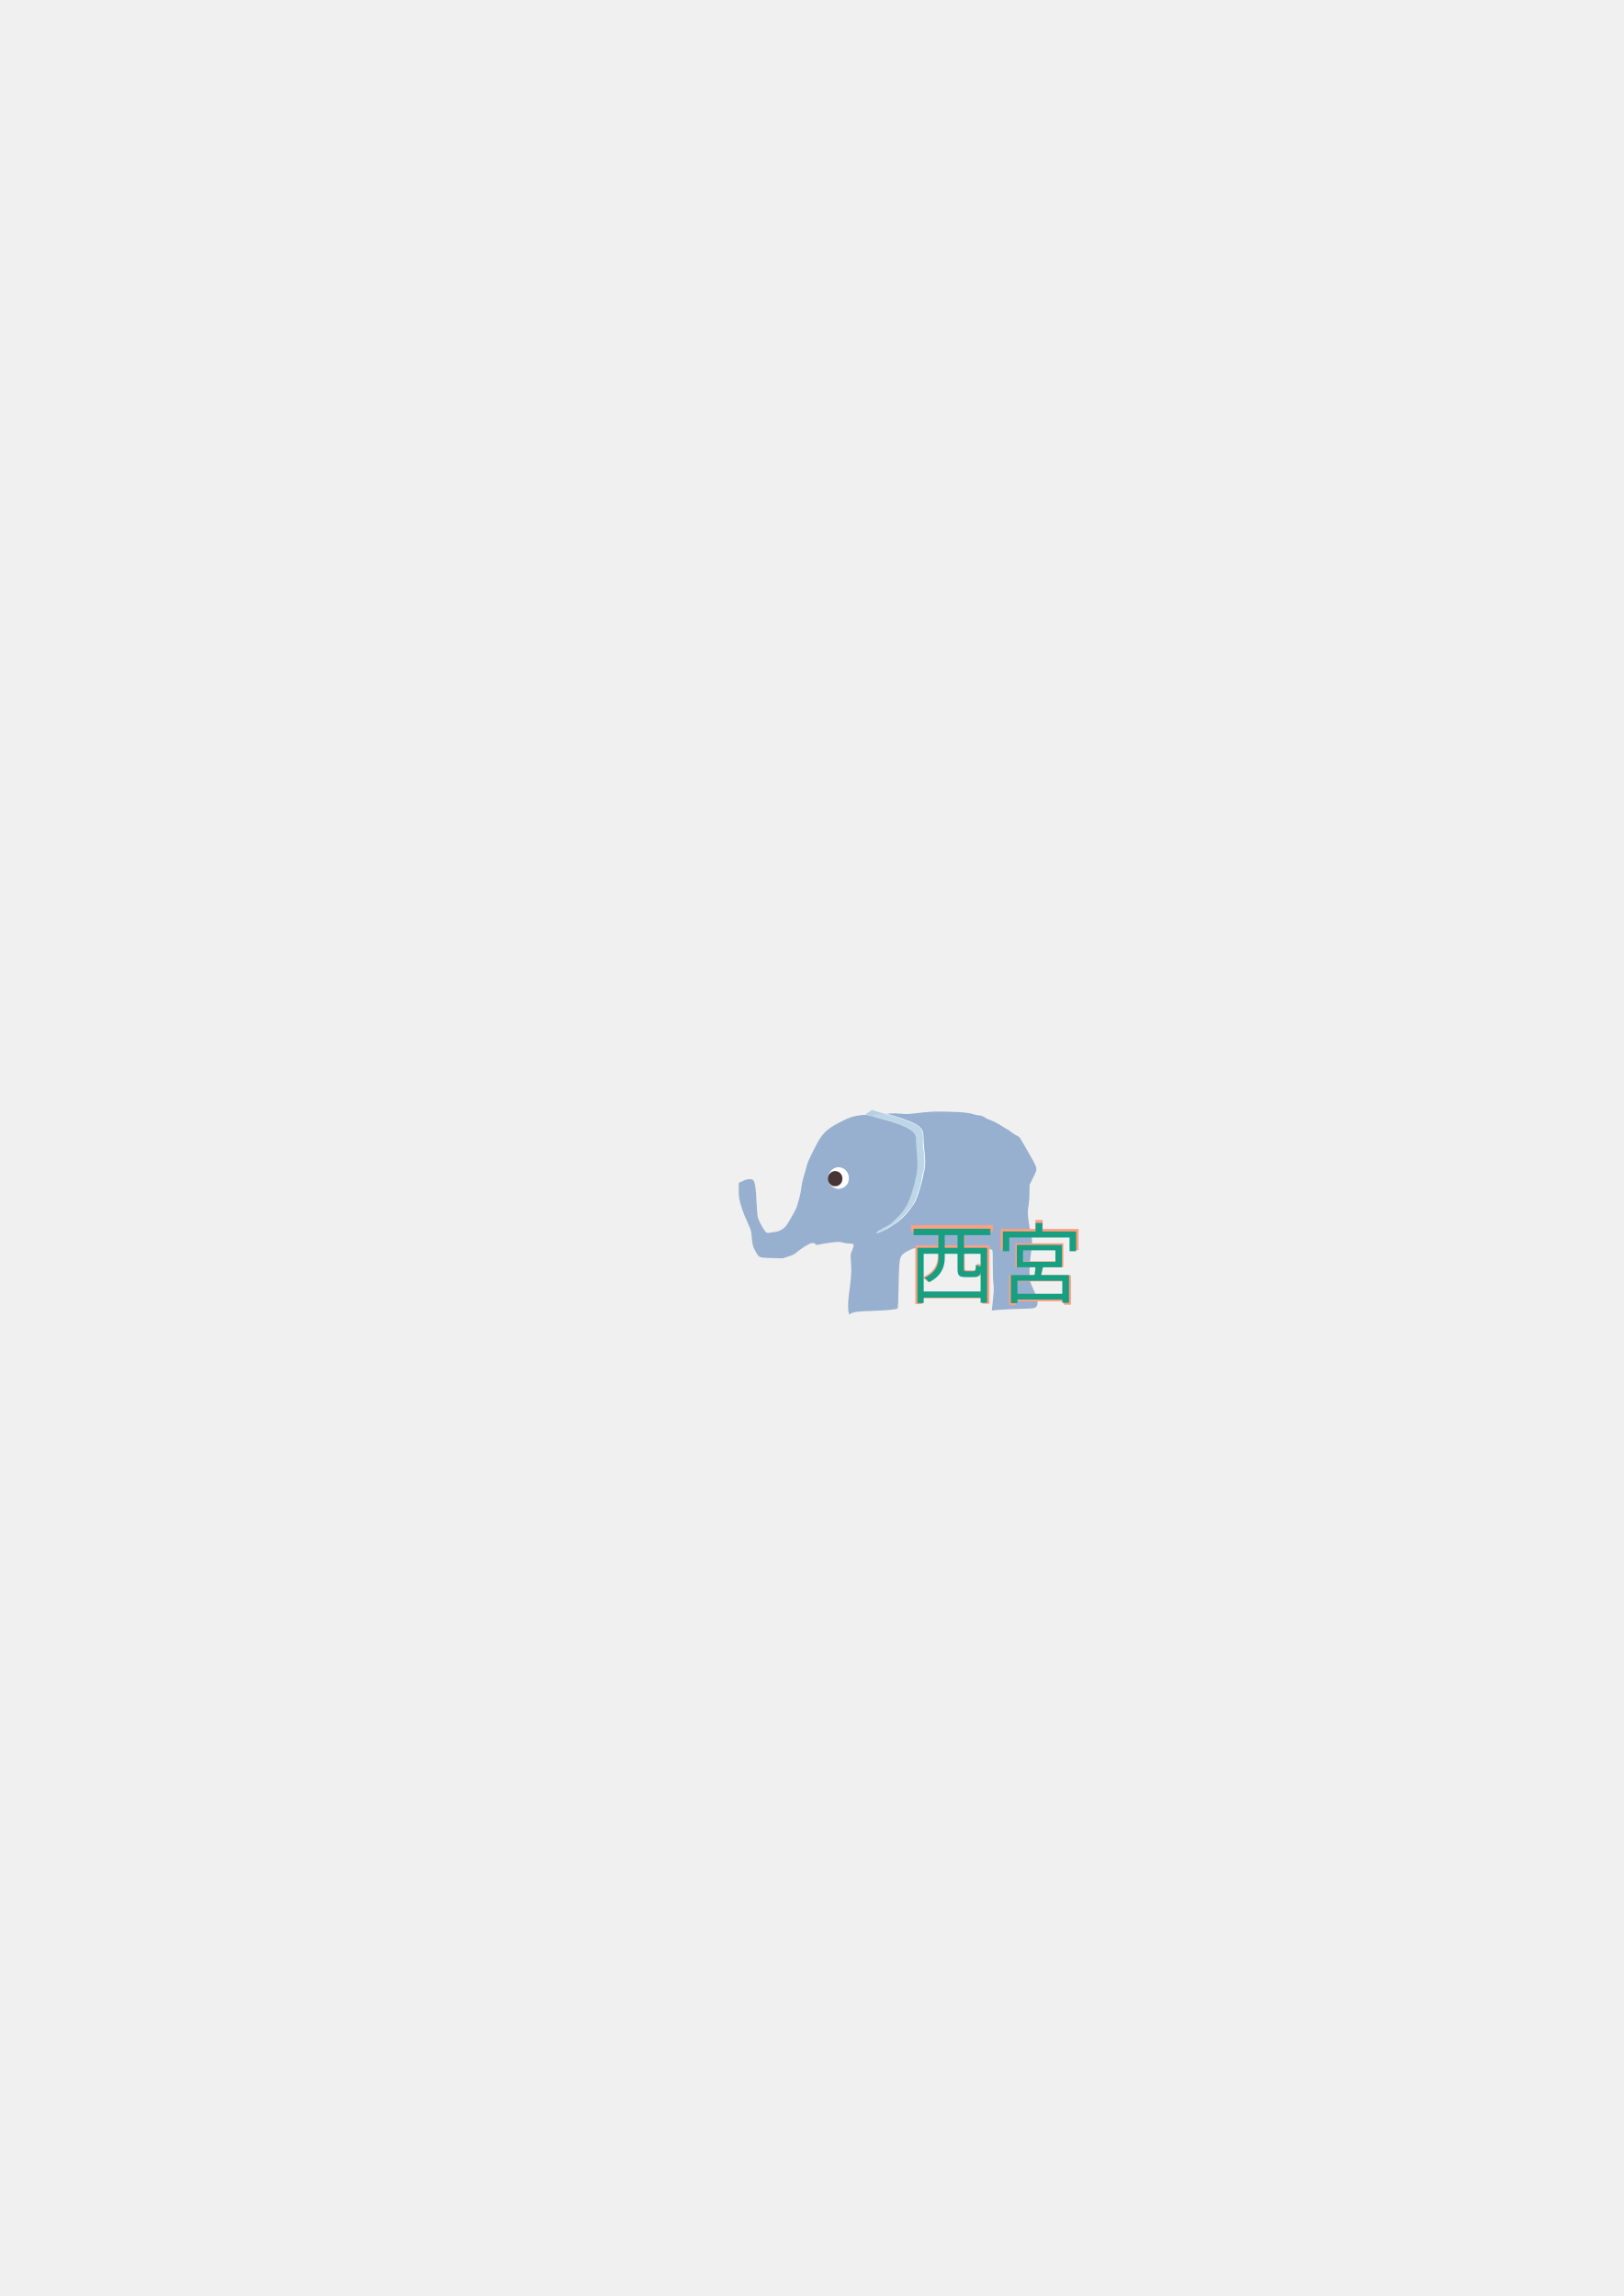
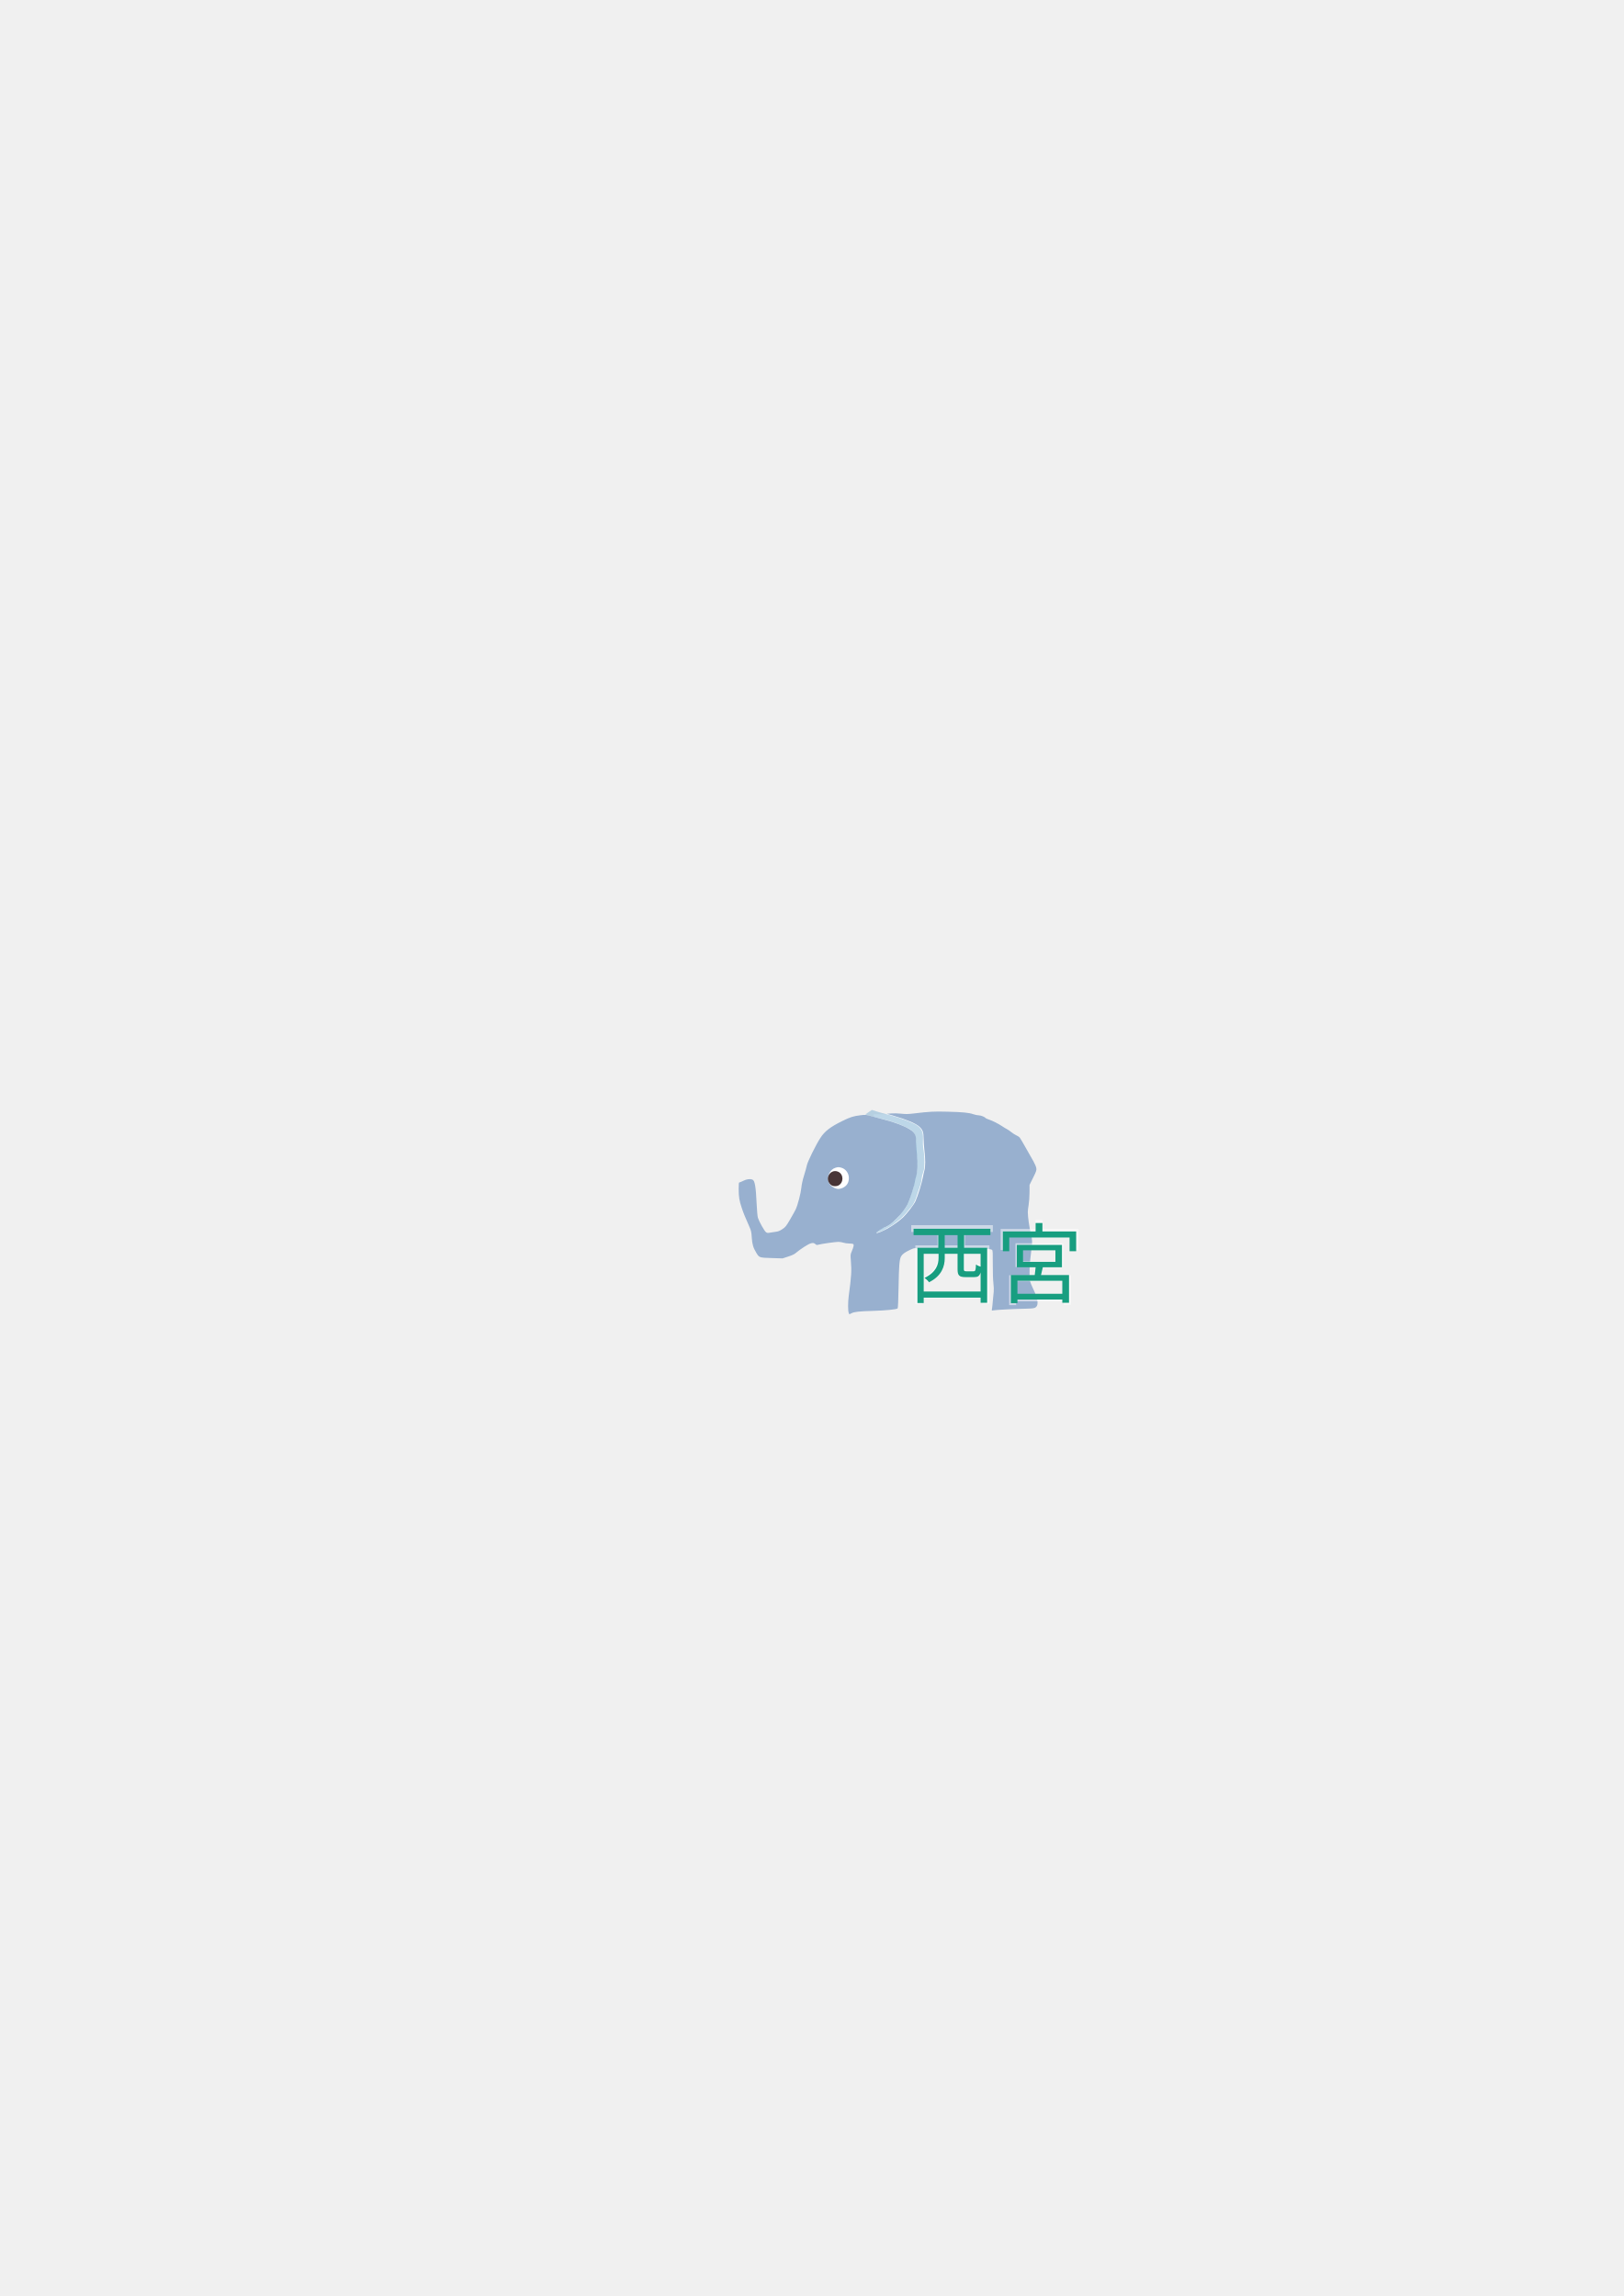
<svg xmlns="http://www.w3.org/2000/svg" width="210mm" height="297mm" viewBox="0 0 744.094 1052.362" id="svg2" version="1.1">
  <defs id="defs4">
    </defs>
  <g id="layer1">
    <g id="g4744">
      <rect y="510.718" x="400.399" height="56.922" width="27.931" id="rect4830" style="fill:#ffffff;fill-opacity:1;stroke:none;stroke-width:16;stroke-linecap:round;stroke-linejoin:round;stroke-miterlimit:4;stroke-dasharray:none" />
      <rect y="530.871" x="376.358" height="17.324" width="16.087" id="rect4288" style="fill:#ffffff;fill-opacity:1;stroke:none;stroke-width:16;stroke-linecap:round;stroke-linejoin:round;stroke-miterlimit:4;stroke-dasharray:none" />
      <path id="path4239" d="m 388.945,601.742 c -0.384,-0.907 -0.381,-4.909 0.006,-7.789 1.24,-9.216 1.367,-11.368 0.962,-16.261 -0.211,-2.551 -0.196,-2.688 0.464,-4.25 0.878,-2.078 1.044,-2.981 0.599,-3.263 -0.19,-0.12 -1.034,-0.22 -1.876,-0.222 -0.842,-0.002 -2.009,-0.173 -2.594,-0.379 -0.585,-0.206 -1.605,-0.375 -2.268,-0.375 -1.356,0 -7.594,0.876 -9.073,1.274 -0.855,0.23 -1.033,0.197 -1.553,-0.291 -0.932,-0.875 -2.186,-0.555 -5.048,1.288 -1.339,0.862 -2.95,2.026 -3.581,2.586 -0.888,0.788 -1.735,1.21 -3.75,1.868 l -2.602,0.85 -4.992,-0.154 c -5.713,-0.176 -5.698,-0.171 -7.072,-2.447 -1.399,-2.316 -1.848,-3.844 -2.051,-6.973 -0.164,-2.541 -0.292,-3.115 -1.098,-4.938 -2.1,-4.75 -2.636,-6.07 -3.493,-8.607 -1.136,-3.363 -1.415,-5.084 -1.417,-8.768 -10e-4,-2.31 0.071,-2.938 0.338,-2.938 0.187,0 1.002,-0.336 1.812,-0.747 1.519,-0.77 3.02,-0.961 4.16,-0.527 1.099,0.418 1.565,3.11 1.933,11.149 0.142,3.114 0.382,5.708 0.59,6.375 0.527,1.693 2.953,6.018 3.675,6.55 0.544,0.401 0.811,0.433 1.875,0.224 0.683,-0.134 1.873,-0.313 2.645,-0.398 1.076,-0.118 1.773,-0.399 2.982,-1.202 1.461,-0.971 1.724,-1.299 3.548,-4.424 1.084,-1.856 2.24,-3.938 2.57,-4.625 0.932,-1.942 2.383,-7.508 2.61,-10.008 0.131,-1.443 0.568,-3.427 1.213,-5.5 0.554,-1.783 1.135,-3.879 1.291,-4.658 0.345,-1.726 4.131,-9.413 6.206,-12.603 2.001,-3.076 4.562,-5.051 10.043,-7.745 3.666,-1.802 5.04,-2.238 8.325,-2.642 2.382,-0.293 2.469,-0.285 5.24,0.481 1.55,0.428 4.112,1.115 5.693,1.526 6.413,1.667 11.689,3.941 13.312,5.737 1.04,1.151 1.334,2.209 1.26,4.537 -0.028,0.894 0.127,3.237 0.344,5.207 0.494,4.479 0.346,8.506 -0.394,10.752 -0.287,0.872 -0.522,1.896 -0.522,2.276 0,1.047 -2.393,8.403 -3.379,10.39 -1.872,3.769 -7.712,9.657 -10.303,10.389 -1.025,0.289 -4.208,2.429 -3.969,2.669 0.257,0.257 2.898,-0.803 5.186,-2.082 2.403,-1.344 5.224,-3.373 7.055,-5.077 1.692,-1.574 4.966,-5.846 5.669,-7.398 1.027,-2.267 2.901,-8.229 3.339,-10.625 0.214,-1.169 0.56,-2.74 0.77,-3.492 0.486,-1.743 0.49,-5.284 0.008,-9.143 -0.205,-1.645 -0.376,-4.115 -0.38,-5.49 -0.009,-2.975 -0.392,-4.025 -1.994,-5.47 -1.598,-1.441 -5.936,-3.262 -11.862,-4.98 l -2.984,-0.865 1.984,-0.175 c 1.128,-0.1 3.104,-0.052 4.578,0.111 2.12,0.234 3.169,0.217 5.75,-0.094 7.235,-0.871 9.305,-0.981 15.491,-0.819 7.087,0.185 9.831,0.454 11.847,1.164 0.787,0.277 1.889,0.504 2.447,0.504 0.965,0 2.796,0.723 3.107,1.227 0.08,0.129 0.734,0.428 1.454,0.664 1.714,0.561 4.463,1.943 6.185,3.107 0.756,0.511 1.769,1.128 2.25,1.369 0.481,0.242 1.381,0.859 2,1.372 0.619,0.513 1.631,1.159 2.25,1.436 0.619,0.276 1.307,0.716 1.529,0.976 0.222,0.261 1.478,2.386 2.791,4.724 1.313,2.337 2.899,5.14 3.524,6.228 0.626,1.088 1.213,2.478 1.304,3.089 0.153,1.021 0.035,1.378 -1.46,4.397 l -1.627,3.286 -0.02,3.5 c -0.011,1.949 -0.189,4.442 -0.401,5.625 -0.21,1.169 -0.384,2.705 -0.386,3.415 -0.007,2.005 0.732,7.212 1.395,9.83 0.701,2.765 0.738,3.938 0.237,7.506 -0.842,5.996 -1.107,12.114 -0.618,14.237 0.141,0.611 0.808,2.243 1.484,3.625 2.441,4.999 2.625,7.953 0.541,8.684 -0.558,0.196 -2.241,0.331 -4.293,0.344 -4.004,0.027 -13.756,0.539 -14.679,0.77 -0.635,0.159 -0.645,0.142 -0.469,-0.812 0.099,-0.536 0.275,-2.212 0.392,-3.724 0.117,-1.512 0.292,-3.33 0.389,-4.039 0.098,-0.718 0.035,-2.435 -0.142,-3.875 -0.191,-1.552 -0.302,-5.052 -0.28,-8.756 0.031,-5.123 -0.025,-6.233 -0.329,-6.537 -0.563,-0.563 -5.968,-0.785 -11.131,-0.456 -10.429,0.664 -19.044,0.581 -23.321,-0.226 -1.098,-0.207 -1.36,-0.148 -3.25,0.728 -2.245,1.041 -3.513,1.985 -4.037,3.004 -0.718,1.396 -0.952,4.309 -1.111,13.834 -0.105,6.33 -0.254,9.769 -0.429,9.944 -0.463,0.463 -5.521,0.974 -11.229,1.135 -6.489,0.183 -8.553,0.407 -9.906,1.077 l -0.999,0.494 -0.281,-0.664 -10e-6,0 z m -2.813,-57.263 c 1.942,-0.899 2.875,-2.376 2.875,-4.552 0,-2.182 -1.444,-4.157 -3.445,-4.713 -1.159,-0.322 -1.451,-0.322 -2.609,0 -2.621,0.728 -4.184,4.002 -3.179,6.66 0.607,1.606 2.743,3.068 4.484,3.068 0.481,0 1.325,-0.208 1.875,-0.463 z" style="fill:#98b0cf;fill-opacity:1;stroke:none;stroke-width:16;stroke-linecap:round;stroke-linejoin:round;stroke-miterlimit:4;stroke-dasharray:none" />
      <path d="m 399.546,508.727 c 2.87,0.979 5.807,1.728 8.736,2.505 3.781,1.094 7.549,2.332 11.096,4.054 1.12,0.621 2.153,1.39 2.814,2.508 0.327,0.552 0.385,0.8 0.597,1.39 0.312,1.44 0.206,2.929 0.165,4.391 -0.058,1.392 0.187,2.76 0.376,4.132 0.179,1.177 0.247,2.367 0.288,3.556 0.017,1.149 0.033,2.296 -0.049,3.442 -0.007,0.922 -0.214,1.791 -0.508,2.658 -0.274,0.75 -0.485,1.518 -0.599,2.308 -0.044,0.58 -0.111,1.157 -0.228,1.727 -0.147,0.458 -0.23,0.932 -0.352,1.396 -0.173,0.53 -0.365,1.052 -0.518,1.589 -0.277,0.806 -0.564,1.609 -0.84,2.416 -0.271,0.841 -0.484,1.697 -0.807,2.52 -0.297,0.793 -0.675,1.55 -1.051,2.307 -0.612,1.11 -1.482,2.041 -2.297,3.001 -0.938,1.326 -2.019,2.512 -3.209,3.613 -0.834,0.747 -1.753,1.388 -2.633,2.077 -1.747,1.505 -3.818,2.521 -5.811,3.661 -0.794,0.306 -1.569,0.681 -2.399,0.881 -0.33,0.132 -0.675,0.21 -1.024,0.27 0,0 2.955,-2.24 2.955,-2.24 l 0,0 c 0.339,-0.082 0.67,-0.186 1.004,-0.284 0.791,-0.244 1.561,-0.564 2.309,-0.914 -5.401,3.174 -1.51,0.989 -0.432,-0.011 0.88,-0.708 1.808,-1.351 2.68,-2.07 1.201,-1.073 2.323,-2.211 3.214,-3.563 0.793,-0.948 1.648,-1.851 2.299,-2.906 0.37,-0.749 0.755,-1.495 1.044,-2.279 0.364,-0.807 0.583,-1.664 0.842,-2.507 0.266,-0.796 0.506,-1.598 0.816,-2.378 0.135,-0.538 0.301,-1.07 0.51,-1.584 0.124,-0.465 0.204,-0.939 0.356,-1.397 0.177,-0.543 0.205,-1.125 0.255,-1.69 0.104,-0.817 0.311,-1.612 0.596,-2.386 0.289,-0.841 0.539,-1.679 0.553,-2.577 0.098,-1.134 0.102,-2.268 0.064,-3.406 -0.025,-1.182 -0.079,-2.364 -0.24,-3.536 -0.191,-1.39 -0.456,-2.774 -0.41,-4.184 0.055,-1.423 0.16,-2.867 -0.099,-4.276 -0.184,-0.553 -0.235,-0.8 -0.533,-1.316 -0.614,-1.064 -1.613,-1.784 -2.653,-2.395 -3.465,-1.798 -7.175,-3.088 -10.951,-4.062 -1.243,-0.307 -2.49,-0.596 -3.728,-0.921 -1.745,-0.458 -3.458,-1.034 -5.214,-1.451 0,0 3.016,-2.069 3.016,-2.069 z" id="path4231" style="fill:#7eb0d1;fill-opacity:0.51;stroke-width:16;stroke-linecap:round;stroke-linejoin:round;stroke-miterlimit:4;stroke-dasharray:none" />
      <path id="path4235" d="m 381.475,543.49 c -1.49,-0.598 -2.406,-2.487 -1.984,-4.089 0.566,-2.151 2.701,-3.223 4.642,-2.333 2.585,1.185 2.567,5.1 -0.029,6.344 -0.663,0.318 -1.938,0.355 -2.629,0.078 z" style="fill:#483537;fill-opacity:1;stroke:none;stroke-width:16;stroke-linecap:round;stroke-linejoin:round;stroke-miterlimit:4;stroke-dasharray:none" />
    </g>
-     <g id="g4736" transform="translate(12.72792,-25.10229)">
-       <text id="text3378-7" y="619.573" x="402.367" style="font-style:normal;font-weight:normal;font-size:40px;line-height:125%;font-family:sans-serif;letter-spacing:0px;word-spacing:0px;fill:#ff9e80;fill-opacity:1;stroke:none;stroke-width:1px;stroke-linecap:butt;stroke-linejoin:miter;stroke-opacity:1" xml:space="preserve">
-         <tspan style="font-style:normal;font-variant:normal;font-weight:normal;font-stretch:normal;font-size:42.5px;font-family:'JNR-SB-Font OTF';-inkscape-font-specification:'JNR-SB-Font OTF';fill:#ff9e80;fill-opacity:1" y="619.573" x="402.367" id="tspan3380-5">西</tspan>
+     <g id="g4161">
+       <text id="text3378-7" y="594.471" x="415.095" style="font-style:normal;font-weight:normal;font-size:40px;line-height:125%;font-family:sans-serif;letter-spacing:0px;word-spacing:0px;fill:#ffffff;fill-opacity:0.502;stroke:none;stroke-width:1px;stroke-linecap:butt;stroke-linejoin:miter;stroke-opacity:1;" xml:space="preserve">
+         <tspan style="font-style:normal;font-variant:normal;font-weight:normal;font-stretch:normal;font-size:42.5px;font-family:'JNR-SB-Font OTF';-inkscape-font-specification:'JNR-SB-Font OTF';fill:#ffffff;fill-opacity:0.502;" y="594.471" x="415.095" id="tspan3380-5">西</tspan>
      </text>
-       <text id="text3378-7-6" y="620.016" x="442.35" style="font-style:normal;font-weight:normal;font-size:40px;line-height:125%;font-family:sans-serif;letter-spacing:0px;word-spacing:0px;fill:#ff9e80;fill-opacity:1;stroke:none;stroke-width:1px;stroke-linecap:butt;stroke-linejoin:miter;stroke-opacity:1" xml:space="preserve">
-         <tspan style="font-style:normal;font-variant:normal;font-weight:normal;font-stretch:normal;font-size:42.5px;font-family:'JNR-SB-Font OTF';-inkscape-font-specification:'JNR-SB-Font OTF';fill:#ff9e80;fill-opacity:1" y="620.016" x="442.35" id="tspan3380-5-3">宮</tspan>
+       <text id="text3378-7-6" y="594.914" x="455.078" style="font-style:normal;font-weight:normal;font-size:40px;line-height:125%;font-family:sans-serif;letter-spacing:0px;word-spacing:0px;fill:#ffffff;fill-opacity:0.502;stroke:none;stroke-width:1px;stroke-linecap:butt;stroke-linejoin:miter;stroke-opacity:1;" xml:space="preserve">
+         <tspan style="font-style:normal;font-variant:normal;font-weight:normal;font-stretch:normal;font-size:42.5px;font-family:'JNR-SB-Font OTF';-inkscape-font-specification:'JNR-SB-Font OTF';fill:#ffffff;fill-opacity:0.502;" y="594.914" x="455.078" id="tspan3380-5-3">宮</tspan>
      </text>
-       <text id="text3378-7-9" y="619.308" x="403.576" style="font-style:normal;font-weight:normal;font-size:40px;line-height:125%;font-family:sans-serif;letter-spacing:0px;word-spacing:0px;fill:#189e80;fill-opacity:1;stroke:none;stroke-width:1px;stroke-linecap:butt;stroke-linejoin:miter;stroke-opacity:1" xml:space="preserve">
-         <tspan style="font-style:normal;font-variant:normal;font-weight:normal;font-stretch:normal;font-size:40px;font-family:'JNR-SB-Font OTF';-inkscape-font-specification:'JNR-SB-Font OTF';fill:#189e80;fill-opacity:1" y="619.308" x="403.576" id="tspan3380-5-1">西宮</tspan>
+       <text id="text3378-7-9" y="594.206" x="416.304" style="font-style:normal;font-weight:normal;font-size:40px;line-height:125%;font-family:sans-serif;letter-spacing:0px;word-spacing:0px;fill:#189e80;fill-opacity:1;stroke:none;stroke-width:1px;stroke-linecap:butt;stroke-linejoin:miter;stroke-opacity:1" xml:space="preserve">
+         <tspan style="font-style:normal;font-variant:normal;font-weight:normal;font-stretch:normal;font-size:40px;font-family:'JNR-SB-Font OTF';-inkscape-font-specification:'JNR-SB-Font OTF';fill:#189e80;fill-opacity:1" y="594.206" x="416.304" id="tspan3380-5-1">西宮</tspan>
      </text>
    </g>
  </g>
</svg>
